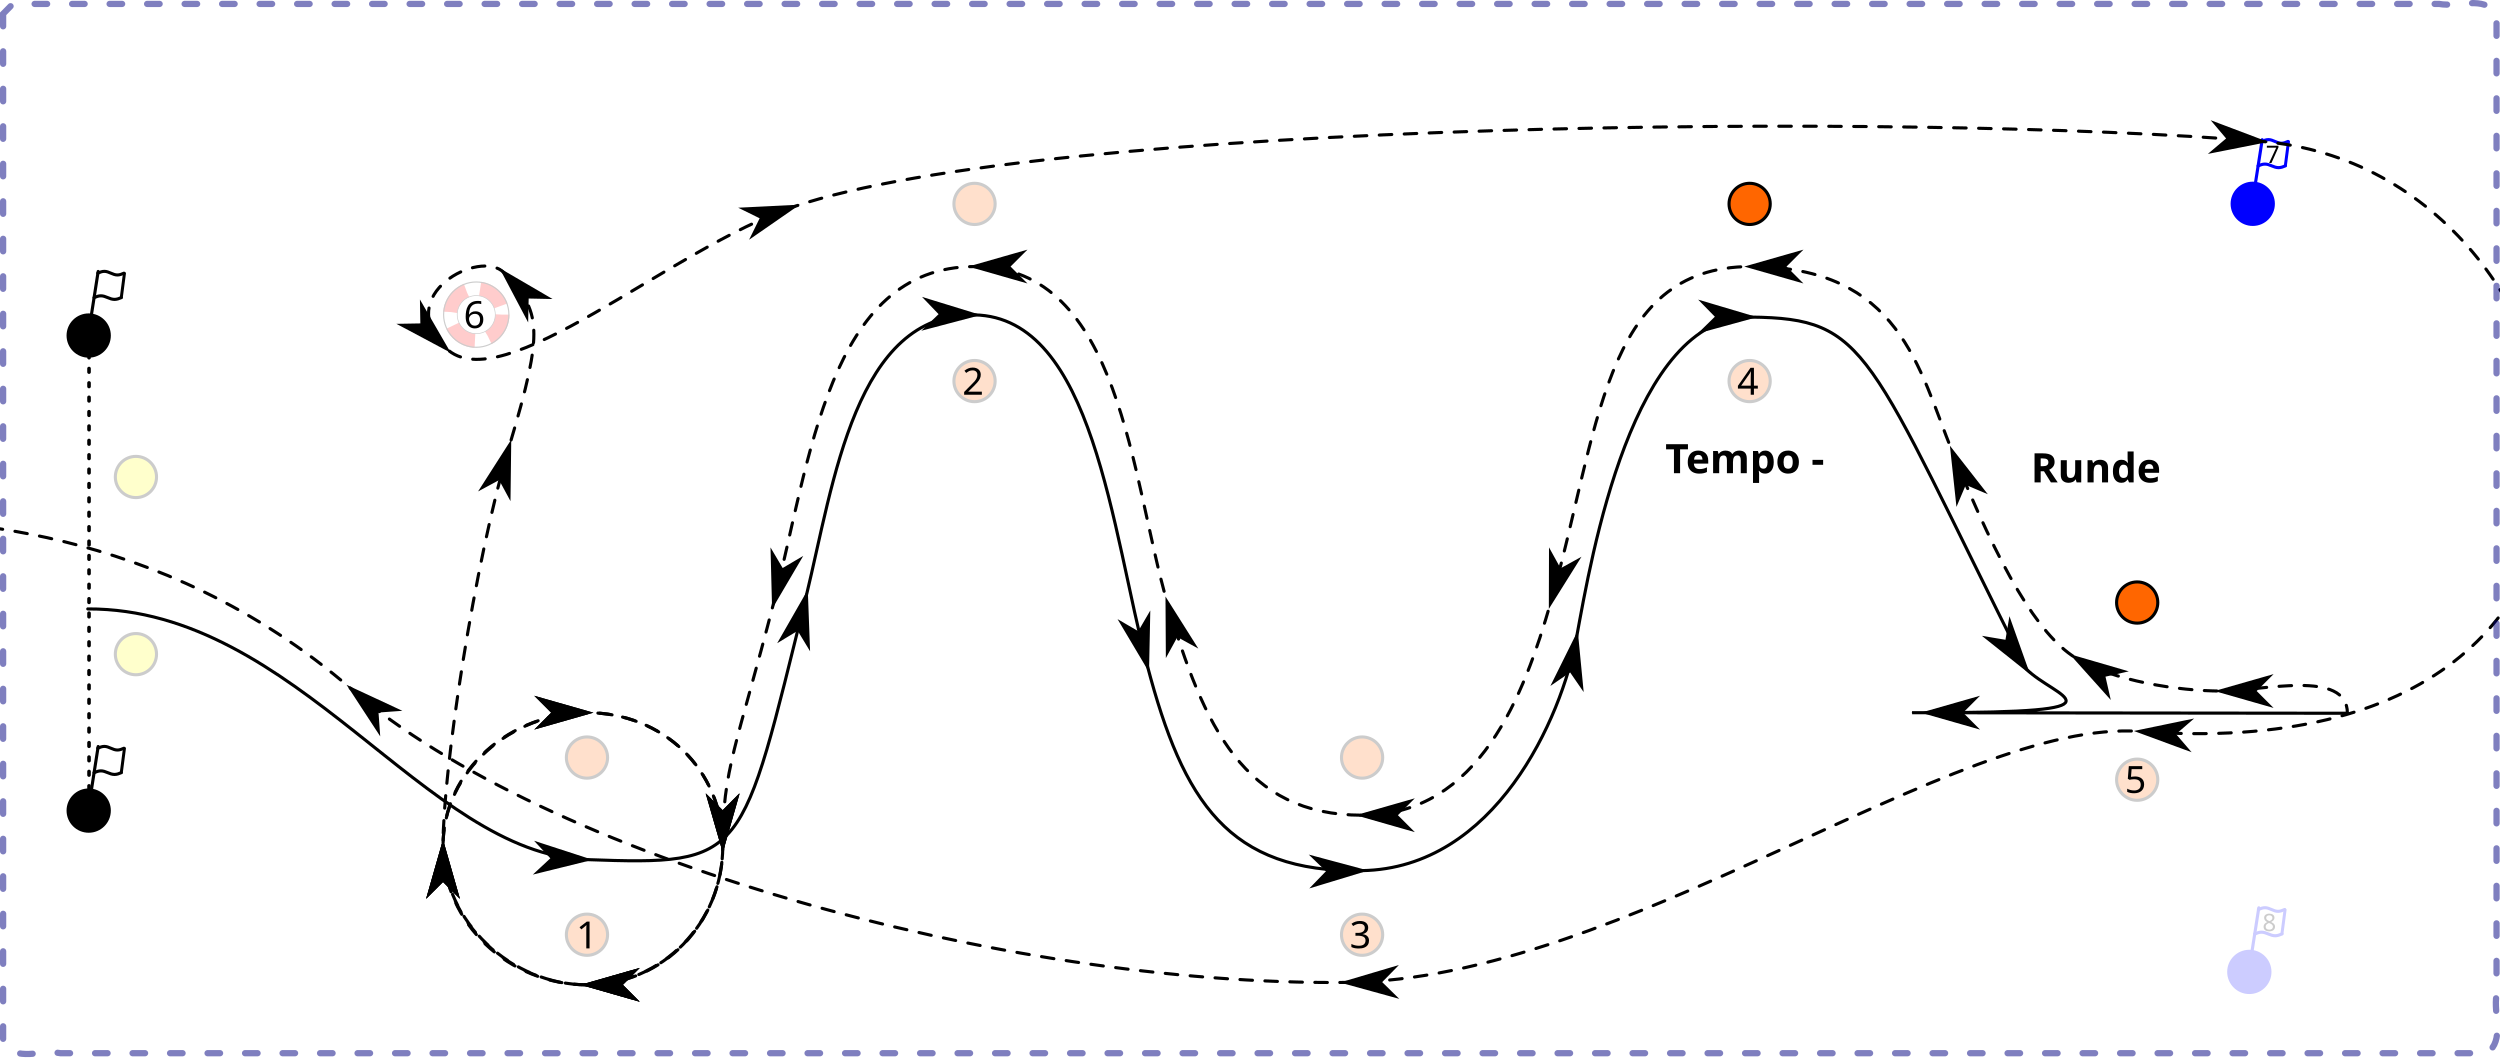
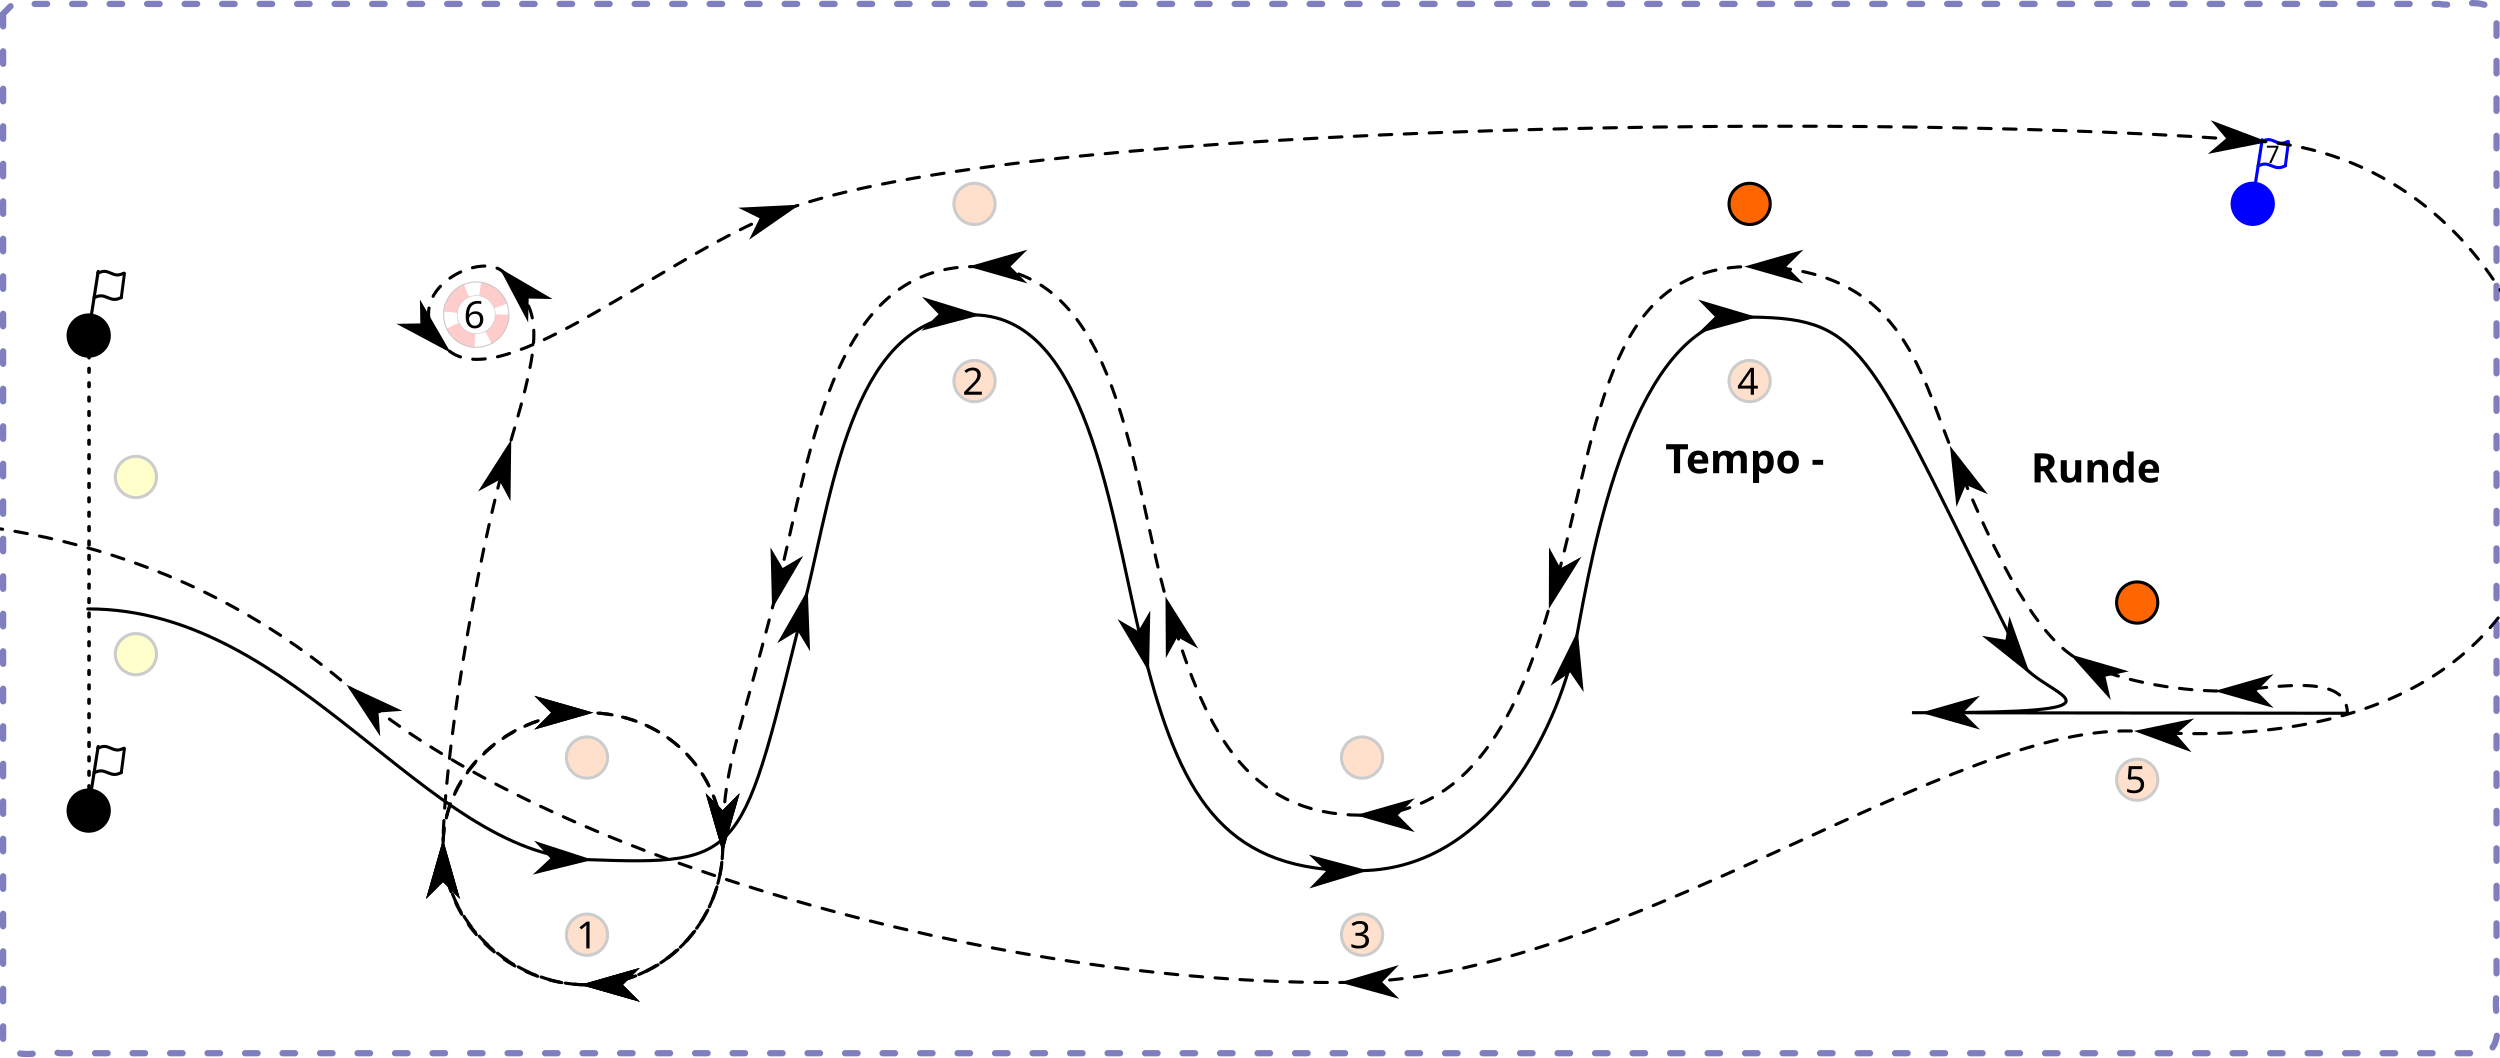
<svg xmlns="http://www.w3.org/2000/svg" version="1.0" id="svg3641" height="360.829" width="853.326" style="enable-background:new" xml:space="preserve">
  <defs id="arrows">
    <marker id="RazorWire" refX="0" refY="0" orient="auto" style="overflow:visible">
      <path id="path5527" style="fill:#34ff00;fill-opacity:1;fill-rule:evenodd;stroke:#34ff00;stroke-width:0.085pt;stroke-opacity:1" d="M 0.019,-0.632 V 0.595 L -6.621,2.568 H 9.113 L 2.979,0.595 V -0.632 L 9.166,-2.472 H -6.594 Z" />
    </marker>
    <marker orient="auto" refY="0" refX="0" id="Scissors" style="overflow:visible">
      <path id="schere" d="M 9.696,-3.847 C 8.661,-5.095 6.794,-5.052 5.4,-4.515 l -8.76,3.283 c -2.548,-1.394 -5.065,-0.995 -5.065,-1.673 0,-0.53 0.487,-0.414 0.414,-1.795 -0.07,-1.326 -1.454,-2.307 -2.763,-2.22 -1.309,-0.008 -2.666,0.995 -2.678,2.379 -0.098,1.393 1.074,2.688 2.461,2.779 1.624,0.242 4.499,-0.742 5.848,1.676 C -6.148,1.766 -7.931,1.771 -9.543,1.679 -10.882,1.602 -12.489,1.985 -13.128,3.301 c -0.617,1.261 -0.012,3.056 1.405,3.442 1.43,0.525 3.393,-0.138 3.733,-1.782 0.262,-1.267 -0.635,-1.862 -0.291,-2.322 0.26,-0.347 1.91,-0.146 4.85,-1.466 L 6.055,4.515 C 7.253,4.85 8.718,4.839 9.78,3.66 L -0.055,-0.057 Z M -9.832,-5.874 c 1.381,0.771 1.268,2.862 -0.167,3.268 -1.298,0.452 -2.956,-0.81 -2.542,-2.216 0.242,-1.154 1.764,-1.579 2.709,-1.052 z m 0.06,8.552 c 1.441,0.532 1.196,2.97 -0.269,3.298 -0.972,0.337 -2.361,-0.148 -2.459,-1.293 -0.189,-1.392 1.446,-2.65 2.728,-2.005 z" style="fill:#34ff00;fill-opacity:1;stroke:#34ff00;stroke-width:1.067;stroke-opacity:1" />
    </marker>
    <marker orient="auto" refY="0" refX="0" id="Legs" style="overflow:visible">
      <g id="g5494" transform="scale(-0.7)" style="fill:#34ff00;fill-opacity:1;stroke:#34ff00;stroke-opacity:1">
        <g id="g5496" transform="matrix(0,-1,-1,0,22.0892,22.73484)" style="fill:#34ff00;fill-opacity:1;stroke:#34ff00;stroke-opacity:1">
          <path id="path5498" d="m 22.636,22.054 c -7.371,5.036 -2.618,7.047 -6.23,14.339" style="fill:#34ff00;fill-opacity:1;fill-rule:evenodd;stroke:#34ff00;stroke-width:1.067pt;stroke-opacity:1" />
          <path id="path5500" d="m 22.825,21.918 c -1.451,8.904 3.772,9.355 4.805,14.747" style="fill:#34ff00;fill-opacity:1;fill-rule:evenodd;stroke:#34ff00;stroke-width:1.067pt;stroke-opacity:1" />
        </g>
        <path id="path5502" d="m -15.029,-7.181 -0.984,4.313 4.227,-1.305 z" style="fill:#34ff00;fill-opacity:1;fill-rule:evenodd;stroke:#34ff00;stroke-width:1.067pt;stroke-opacity:1" />
        <path id="path5504" d="m -16.23,4.861 1.999,3.946 2.418,-3.704 z" style="fill:#34ff00;fill-opacity:1;fill-rule:evenodd;stroke:#34ff00;stroke-width:1.067pt;stroke-opacity:1" />
      </g>
    </marker>
    <linearGradient id="linearGradient5477">
      <stop style="stop-color:#57e307;stop-opacity:1;" offset="0" id="stop5479" />
    </linearGradient>
    <marker style="overflow:visible" id="Arrow1Lend" refX="0" refY="0" orient="auto">
      <path style="fill-rule:evenodd;stroke:#000000;stroke-width:0.853pt;marker-start:none" d="M -10.667,0 -14.933,4.267 0,0 -14.933,-4.267 Z" id="path3104" />
    </marker>
    <marker style="overflow:visible" id="Arrow1Lstart" refX="0" refY="0" orient="auto">
      <path style="fill-rule:evenodd;stroke:#000000;stroke-width:0.853pt;marker-start:none" d="M 10.667,0 14.933,-4.267 0,0 14.933,4.267 Z" id="path3282" />
    </marker>
    <marker style="overflow:visible" id="Arrow1Lstart-7" refX="0" refY="0" orient="auto">
      <path style="fill-rule:evenodd;stroke:#000000;stroke-width:0.853pt;marker-start:none" d="M 10.667,0 14.933,-4.267 0,0 14.933,4.267 Z" id="path3282-4" />
    </marker>
    <marker style="overflow:visible" id="Arrow1Lend-6" refX="0" refY="0" orient="auto">
      <path style="fill-rule:evenodd;stroke:#000000;stroke-width:0.853pt;marker-start:none" d="M -10.667,0 -14.933,4.267 0,0 -14.933,-4.267 Z" id="path3104-0" />
    </marker>
  </defs>
  <g transform="translate(-215.4445,-435.3955)" style="display:inline" id="Parcours">
    <defs id="defs2076" />
    <g id="g1" />
    <g id="layer6" style="display:inline">
      <g transform="translate(18.94796,85.04597)" id="Zeitnahme" style="display:inline">
        <g id="g13156" transform="translate(-177.6378,-94.48819)">
          <path style="fill:#000000;fill-opacity:1;stroke:#000000;stroke-width:1.762" d="m 411.087,559.37 c 0,-3.685 -2.986,-6.678 -6.678,-6.678 -3.683,0 -6.678,2.987 -6.678,6.678 0,3.685 2.987,6.678 6.678,6.678 3.685,0 6.678,-2.987 6.678,-6.678 z" id="Zeit_oben" />
        </g>
        <g id="g13172" transform="translate(-177.6378,67.66194)">
          <path style="fill:#000000;fill-opacity:1;stroke:#000000;stroke-width:1.762" d="m 411.087,559.37 c 0,-3.685 -2.986,-6.678 -6.678,-6.678 -3.683,0 -6.678,2.987 -6.678,6.678 0,3.685 2.987,6.678 6.678,6.678 3.685,0 6.678,-2.987 6.678,-6.678 z" id="Zeit_unten" />
        </g>
        <path style="fill:none;stroke:#000000;stroke-width:1.228;stroke-linecap:round;stroke-linejoin:miter;stroke-miterlimit:4;stroke-dasharray:1.228, 3.684;stroke-dashoffset:0;stroke-opacity:1" d="m 226.886,466.315 c 0,23.379 0,46.759 0,70.138 0,19.991 0,67.885 0,87.271" id="path14169" />
      </g>
      <g transform="translate(113.4362,157.2769)" id="Tor1" opacity="0.2" style="display:inline;fill:#ff6600">
        <path style="fill:#ff6600;stroke:#000000;stroke-width:1.056" d="m 309.393,536.693 c 0,-3.883 -3.149,-7.032 -7.031,-7.032 -3.881,0 -7.031,3.148 -7.031,7.032 0,3.883 3.15,7.031 7.031,7.031 3.882,0 7.031,-3.147 7.031,-7.031 z" id="Tor1_innen" />
        <path style="fill:#ff6600;stroke:#000000;stroke-width:1.056" d="m 309.393,597.166 c 0,-3.883 -3.149,-7.032 -7.031,-7.032 -3.881,0 -7.031,3.148 -7.031,7.032 0,3.883 3.15,7.031 7.031,7.031 3.882,0 7.031,-3.147 7.031,-7.031 z" id="Tor1_aussen" />
      </g>
      <g transform="translate(226.8221,-31.69941)" id="Tor2" opacity="0.2" style="display:inline;fill:#ff6600">
        <path style="fill:#ff6600;stroke:#000000;stroke-width:1.056" d="m 328.291,536.693 c 0,-3.883 -3.149,-7.032 -7.031,-7.032 -3.881,0 -7.031,3.148 -7.031,7.032 0,3.883 3.15,7.031 7.031,7.031 3.882,0 7.031,-3.147 7.031,-7.031 z" id="Tor2_aussen" />
        <path style="fill:#ff6600;stroke:#000000;stroke-width:1.056" d="m 328.291,597.166 c 0,-3.883 -3.149,-7.032 -7.031,-7.032 -3.881,0 -7.031,3.148 -7.031,7.032 0,3.883 3.15,7.031 7.031,7.031 3.882,0 7.031,-3.147 7.031,-7.031 z" id="Tor2_innen" />
      </g>
      <g transform="translate(340.2078,157.2769)" id="Tor3" opacity="0.2" style="display:inline;fill:#ff6600">
        <path style="fill:#ff6600;stroke:#000000;stroke-width:1.056" d="m 347.189,536.693 c 0,-3.883 -3.149,-7.032 -7.031,-7.032 -3.881,0 -7.031,3.148 -7.031,7.032 0,3.883 3.15,7.031 7.031,7.031 3.882,0 7.031,-3.147 7.031,-7.031 z" id="Tor3_innen" />
        <path style="fill:#ff6600;stroke:#000000;stroke-width:1.056" d="m 347.189,597.166 c 0,-3.883 -3.149,-7.032 -7.031,-7.032 -3.881,0 -7.031,3.148 -7.031,7.032 0,3.883 3.15,7.031 7.031,7.031 3.882,0 7.031,-3.147 7.031,-7.031 z" id="Tor3_aussen" />
      </g>
      <g transform="translate(453.5935,-31.69941)" id="Tor4" style="display:inline;fill:#ff6600">
        <path style="fill:#ff6600;stroke:#000000;stroke-width:1.056" d="m 366.086,536.693 c 0,-3.883 -3.149,-7.032 -7.031,-7.032 -3.881,0 -7.031,3.148 -7.031,7.032 0,3.883 3.15,7.031 7.031,7.031 3.882,0 7.031,-3.147 7.031,-7.031 z" id="Tor4_aussen" />
        <path style="fill:#ff6600;stroke:#000000;stroke-width:1.056" d="m 366.086,597.166 c 0,-3.883 -3.149,-7.032 -7.031,-7.032 -3.881,0 -7.031,3.148 -7.031,7.032 0,3.883 3.15,7.031 7.031,7.031 3.882,0 7.031,-3.147 7.031,-7.031 z" id="Tor4_innen" opacity="0.2" />
      </g>
      <g transform="translate(566.9793,104.3635)" id="Tor5" style="display:inline;fill:#ff6600">
        <path style="fill:#ff6600;stroke:#000000;stroke-width:1.056" d="m 384.984,536.693 c 0,-3.883 -3.149,-7.032 -7.031,-7.032 -3.881,0 -7.031,3.148 -7.031,7.032 0,3.883 3.15,7.031 7.031,7.031 3.882,0 7.031,-3.147 7.031,-7.031 z" id="Tor5_oben" />
        <path style="fill:#ff6600;stroke:#000000;stroke-width:1.056" d="m 384.984,597.166 c 0,-3.883 -3.149,-7.032 -7.031,-7.032 -3.881,0 -7.031,3.148 -7.031,7.032 0,3.883 3.15,7.031 7.031,7.031 3.882,0 7.031,-3.147 7.031,-7.031 z" id="Tor5_unten" opacity="0.2" />
      </g>
      <g transform="translate(18.94796,138.3793)" id="Schikane" opacity="0.2" style="display:inline">
        <g style="fill:none" id="Ring">
          <ellipse id="path8826" style="fill:none;stroke:#ff0000;stroke-width:4.821;stroke-linecap:butt;stroke-linejoin:round;stroke-miterlimit:4;stroke-dasharray:9.643, 4.821;stroke-dashoffset:0;stroke-opacity:1" cx="359.055" cy="404.409" rx="8.928" ry="8.928" />
          <ellipse style="display:inline;fill:none;stroke:#000000;stroke-width:0.229;stroke-linecap:round;stroke-linejoin:round;stroke-miterlimit:4;stroke-dasharray:none;stroke-dashoffset:0;stroke-opacity:1" id="path3620" cx="359.055" cy="404.409" rx="6.5" ry="6.5" />
          <ellipse style="display:inline;fill:none;stroke:#000000;stroke-width:0.393;stroke-linecap:round;stroke-linejoin:round;stroke-miterlimit:4;stroke-dasharray:none;stroke-dashoffset:0;stroke-opacity:1" id="path2733" cx="359.055" cy="404.409" rx="11.142" ry="11.142" />
        </g>
      </g>
      <g transform="translate(-40.52031,61.51377)" id="StartZiel" style="display:inline">
        <path style="fill:#ffff00;stroke:#000000;stroke-width:1.056" d="m 309.393,536.693 c 0,-3.883 -3.149,-7.032 -7.031,-7.032 -3.881,0 -7.031,3.148 -7.031,7.032 0,3.883 3.15,7.031 7.031,7.031 3.882,0 7.031,-3.147 7.031,-7.031 z" id="StartZiel_oben" opacity="0.2" />
        <path style="fill:#ffff00;stroke:#000000;stroke-width:1.056" d="m 309.393,597.166 c 0,-3.883 -3.149,-7.032 -7.031,-7.032 -3.881,0 -7.031,3.148 -7.031,7.032 0,3.883 3.15,7.031 7.031,7.031 3.882,0 7.031,-3.147 7.031,-7.031 z" id="StartZiel_unten" opacity="0.2" />
      </g>
    </g>
  </g>
  <g transform="translate(-215.4445,-435.3955)" style="display:inline" id="ParcoursLabel">
    <defs id="defs2832" />
    <g id="g3113" style="display:inline">
      <text xml:space="preserve" style="font-style:normal;font-weight:normal;font-size:12.8px;line-height:0%;font-family:'Arial Black';display:inline;fill:#000000;fill-opacity:1;stroke:none;stroke-width:1.067" x="373.691" y="547.37" id="Nummer_Schikane">
        <tspan id="tspan3032" x="373.691" y="547.37" style="font-size:12.8px;line-height:1.25;stroke-width:1.067">6</tspan>
      </text>
      <text xml:space="preserve" style="font-style:normal;font-weight:normal;font-size:12.8px;line-height:0%;font-family:'Arial Black';display:inline;fill:#000000;fill-opacity:1;stroke:none;stroke-width:1.067" x="412.13" y="759.102" id="Nummer_Tor1">
        <tspan id="tspan3036" x="412.13" y="759.102" style="font-size:12.8px;line-height:1.25;stroke-width:1.067">1</tspan>
      </text>
      <text xml:space="preserve" style="font-style:normal;font-weight:normal;font-size:12.8px;line-height:0%;font-family:'Arial Black';display:inline;fill:#000000;fill-opacity:1;stroke:none;stroke-width:1.067" x="808.383" y="570.125" id="Nummer_Tor4">
        <tspan id="tspan3040" x="808.383" y="570.125" style="font-size:12.8px;line-height:1.25;stroke-width:1.067">4</tspan>
      </text>
      <text xml:space="preserve" style="font-style:normal;font-weight:normal;font-size:12.8px;line-height:0%;font-family:'Arial Black';display:inline;fill:#000000;fill-opacity:1;stroke:none;stroke-width:1.067" x="940.704" y="706.032" id="Nummer_Tor5">
        <tspan id="tspan3044" x="940.704" y="706.032" style="font-size:12.8px;line-height:1.25;stroke-width:1.067">5</tspan>
      </text>
      <text xml:space="preserve" style="font-style:normal;font-weight:normal;font-size:12.8px;line-height:0%;font-family:'Arial Black';display:inline;fill:#000000;fill-opacity:1;stroke:none;stroke-width:1.067" x="676.131" y="759.024" id="Nummer_Tor3">
        <tspan id="tspan3048" x="676.131" y="759.024" style="font-size:12.8px;line-height:1.25;stroke-width:1.067">3</tspan>
      </text>
      <g transform="translate(579.9631,-35.51099)" id="Speedboje_oben" style="display:inline">
        <path id="path3052" d="m 411.087,540.472 c 0,-3.685 -2.986,-6.678 -6.678,-6.678 -3.683,0 -6.678,2.987 -6.678,6.678 0,3.685 2.987,6.678 6.678,6.678 3.685,0 6.678,-2.987 6.678,-6.678 z" style="fill:#0000ff;fill-opacity:1;stroke:#0000ff;stroke-width:1.762" />
        <g style="stroke:#0000ff" id="g3062">
          <path id="path3054" d="m 407.511,519.18 c 0.372,-0.161 0.745,-0.325 1.117,-0.438 0.372,-0.114 0.744,-0.181 1.117,-0.181 0.372,0 0.744,0.063 1.117,0.181 0.372,0.113 0.744,0.273 1.116,0.438 0.369,0.16 0.745,0.321 1.117,0.434 0.369,0.114 0.745,0.181 1.117,0.181 0.368,0 0.745,-0.064 1.117,-0.181 0.368,-0.113 0.744,-0.274 1.117,-0.434" style="fill:none;stroke:#0000ff;stroke-width:1.052;stroke-linecap:round;stroke-linejoin:round" />
          <path id="path3056" d="m 407.643,518.601 -2.7,17.3 v 0.258 0" style="fill:none;stroke:#0000ff;stroke-width:1.067;stroke-linecap:round;stroke-linejoin:round" />
          <path id="path3058" d="m 406.246,527.522 c 0.384,-0.158 0.775,-0.317 1.163,-0.429 0.383,-0.113 0.775,-0.179 1.163,-0.179 0.383,0 0.774,0.062 1.163,0.179 0.387,0.112 0.774,0.271 1.163,0.429 0.387,0.159 0.774,0.317 1.162,0.433 0.388,0.109 0.775,0.175 1.163,0.175 0.388,0 0.775,-0.062 1.163,-0.175 0.387,-0.112 0.775,-0.271 1.163,-0.433" style="fill:none;stroke:#0000ff;stroke-width:1.067;stroke-linecap:round;stroke-linejoin:round" />
          <path id="path3060" d="m 416.604,519.31 -1.039,7.969 v 0.12 0" style="fill:none;stroke:#0000ff;stroke-width:1.024;stroke-linecap:round" />
        </g>
        <text xml:space="preserve" style="font-style:normal;font-weight:normal;font-size:12.8px;line-height:0%;font-family:'Arial Black';fill:#000000;fill-opacity:1;stroke:none;stroke-width:1.067" x="408.873" y="526.543" id="text3066">
          <tspan id="tspan3064" x="408.873" y="526.543" style="font-size:8.242px;line-height:1.25;stroke-width:1.067">7</tspan>
        </text>
      </g>
      <text xml:space="preserve" style="font-style:normal;font-weight:normal;font-size:12.8px;line-height:0%;font-family:'Arial Black';display:inline;fill:#000000;fill-opacity:1;stroke:none;stroke-width:1.067" x="543.926" y="570.125" id="Nummer_Tor2">
        <tspan id="tspan3088" x="543.926" y="570.125" style="font-size:12.8px;line-height:1.25;stroke-width:1.067">2</tspan>
      </text>
      <g id="Zeit_oben_Flagge">
        <path id="path3092" d="m 248.821,528.636 c 0.372,-0.161 0.745,-0.325 1.117,-0.438 0.372,-0.114 0.744,-0.181 1.117,-0.181 0.372,0 0.744,0.063 1.117,0.181 0.372,0.113 0.744,0.273 1.116,0.438 0.369,0.16 0.745,0.321 1.117,0.434 0.369,0.114 0.745,0.181 1.117,0.181 0.368,0 0.745,-0.064 1.117,-0.181 0.368,-0.113 0.744,-0.274 1.117,-0.434" style="display:inline;fill:none;stroke:#000000;stroke-width:1.052;stroke-linecap:round;stroke-linejoin:round" />
        <path id="path3094" d="m 248.953,528.057 -2.7,17.3 v 0.258 0" style="display:inline;fill:none;stroke:#000000;stroke-width:1.067;stroke-linecap:round;stroke-linejoin:round" />
        <path id="path3096" d="m 247.556,536.977 c 0.384,-0.158 0.775,-0.317 1.163,-0.429 0.383,-0.113 0.775,-0.179 1.163,-0.179 0.383,0 0.774,0.062 1.163,0.179 0.387,0.112 0.774,0.271 1.163,0.429 0.387,0.159 0.774,0.317 1.162,0.433 0.388,0.109 0.775,0.175 1.163,0.175 0.388,0 0.775,-0.062 1.163,-0.175 0.387,-0.112 0.775,-0.271 1.163,-0.433" style="display:inline;fill:none;stroke:#000000;stroke-width:1.067;stroke-linecap:round;stroke-linejoin:round" />
        <path id="path3098" d="m 257.914,528.766 -1.039,7.969 v 0.12 0" style="display:inline;fill:none;stroke:#000000;stroke-width:1.024;stroke-linecap:round" />
      </g>
      <g id="Zeit_unten_Flagge">
        <path id="path3102" d="m 248.821,690.786 c 0.372,-0.161 0.745,-0.325 1.117,-0.438 0.372,-0.114 0.744,-0.181 1.117,-0.181 0.372,0 0.744,0.063 1.117,0.181 0.372,0.113 0.744,0.273 1.116,0.438 0.369,0.16 0.745,0.321 1.117,0.434 0.369,0.114 0.745,0.181 1.117,0.181 0.368,0 0.745,-0.064 1.117,-0.181 0.368,-0.113 0.744,-0.274 1.117,-0.434" style="display:inline;fill:none;stroke:#000000;stroke-width:1.052;stroke-linecap:round;stroke-linejoin:round" />
        <path id="path3105" d="m 248.953,690.207 -2.7,17.3 v 0.258 0" style="display:inline;fill:none;stroke:#000000;stroke-width:1.067;stroke-linecap:round;stroke-linejoin:round" />
        <path id="path3107" d="m 247.556,699.127 c 0.384,-0.158 0.775,-0.317 1.163,-0.429 0.383,-0.113 0.775,-0.179 1.163,-0.179 0.383,0 0.774,0.062 1.163,0.179 0.387,0.112 0.774,0.271 1.163,0.429 0.387,0.159 0.774,0.317 1.162,0.433 0.388,0.109 0.775,0.175 1.163,0.175 0.388,0 0.775,-0.062 1.163,-0.175 0.387,-0.112 0.775,-0.271 1.163,-0.433" style="display:inline;fill:none;stroke:#000000;stroke-width:1.067;stroke-linecap:round;stroke-linejoin:round" />
        <path id="path3109" d="m 257.914,690.916 -1.039,7.969 v 0.12 0" style="display:inline;fill:none;stroke:#000000;stroke-width:1.024;stroke-linecap:round" />
      </g>
    </g>
  </g>
-   <g transform="translate(363.3543,-208.7303)" id="Speedboje_unten" opacity="0.2" style="display:inline;enable-background:new">
-     <path id="path2174" d="m 411.087,540.472 c 0,-3.685 -2.986,-6.678 -6.678,-6.678 -3.683,0 -6.678,2.987 -6.678,6.678 0,3.685 2.987,6.678 6.678,6.678 3.685,0 6.678,-2.987 6.678,-6.678 z" style="fill:#0000ff;fill-opacity:1;stroke:#0000ff;stroke-width:1.762" />
-     <g style="fill:none;stroke:#0000ff" id="g2184">
-       <path id="path2176" d="m 407.511,519.18 c 0.372,-0.161 0.745,-0.325 1.117,-0.438 0.372,-0.114 0.744,-0.181 1.117,-0.181 0.372,0 0.744,0.063 1.117,0.181 0.372,0.113 0.744,0.273 1.116,0.438 0.369,0.16 0.745,0.321 1.117,0.434 0.369,0.114 0.745,0.181 1.117,0.181 0.368,0 0.745,-0.064 1.117,-0.181 0.368,-0.113 0.744,-0.274 1.117,-0.434" style="fill:none;stroke:#0000ff;stroke-width:1.052;stroke-linecap:round;stroke-linejoin:round" />
-       <path id="path2178" d="m 407.643,518.601 -2.7,17.3 v 0.258 0" style="fill:none;stroke:#0000ff;stroke-width:1.067;stroke-linecap:round;stroke-linejoin:round" />
-       <path id="path2180" d="m 406.246,527.522 c 0.384,-0.158 0.775,-0.317 1.163,-0.429 0.383,-0.113 0.775,-0.179 1.163,-0.179 0.383,0 0.774,0.062 1.163,0.179 0.387,0.112 0.774,0.271 1.163,0.429 0.387,0.159 0.774,0.317 1.162,0.433 0.388,0.109 0.775,0.175 1.163,0.175 0.388,0 0.775,-0.062 1.163,-0.175 0.387,-0.112 0.775,-0.271 1.163,-0.433" style="fill:none;stroke:#0000ff;stroke-width:1.067;stroke-linecap:round;stroke-linejoin:round" />
-       <path id="path2182" d="m 416.604,519.31 -1.039,7.969 v 0.12 0" style="fill:none;stroke:#0000ff;stroke-width:1.024;stroke-linecap:round" />
-     </g>
-     <text xml:space="preserve" style="font-style:normal;font-weight:normal;font-size:12.8px;line-height:0%;font-family:'Arial Black';fill:#000000;fill-opacity:1;stroke:none;stroke-width:1.067" x="408.873" y="526.543" id="text2188">
-       <tspan id="tspan2186" x="408.873" y="526.543" style="font-size:8.242px;line-height:1.25;stroke-width:1.067">8</tspan>
-     </text>
-   </g>
  <g transform="translate(-215.4445,-435.3955)" style="display:inline" id="Klasse7_rc3">
    <path id="path3331" d="m 169.627,612.629 c 24.841,0 99.927,0.93 165.776,57.967 65.849,57.037 221.586,101.287 339.598,100.139 94.732,-0.922 208.125,-90.345 270.989,-85.674 198.546,14.751 161.16,-191.434 41.483,-201.391 -119.676,-9.956 -414.325,-7.204 -501.156,22.3 -42.009,14.274 -99.821,66.44 -118.598,48.31 -18.777,-18.13 11.74,-34.145 19.717,-25.819 12.676,13.23 13.891,18.927 1.88,59.086 -12.012,40.159 -22.661,110.333 -22.663,136.631 -0.002,25.87 23.429,47.369 49.146,47.369 25.717,0 46.349,-21 46.349,-47.333 0,-26.333 -20.632,-45.56 -46.349,-45.56 -25.717,0 -49.143,19.227 -49.143,45.525 0,26.298 23.427,47.369 49.143,47.369 25.717,0 46.511,-21.463 46.349,-47.369 -0.162,-25.905 4.927,-34.694 17.386,-83.061 12.459,-48.205 18.661,-114.738 68.614,-114.738 49.951,0 53.378,72.457 65.733,114.738 12.355,42.281 26.346,72.534 66.486,72.534 40.14,0 55.394,-41.478 64.356,-72.534 16.463,-57.048 17.376,-114.738 68.292,-114.738 50.916,0 57.354,34.881 68.821,63.194 16.312,40.274 29.187,62.268 41.921,70.278 12.734,8.01 35.576,11.412 49.734,11.412 13.99,0 43.19,-7.596 43.19,7.587" style="display:inline;fill:none;stroke:#000000;stroke-width:1.066;stroke-linecap:round;stroke-linejoin:round;stroke-miterlimit:4;stroke-dasharray:4.263, 4.263;stroke-dashoffset:0;stroke-opacity:1;marker-start:none;marker-mid:url(#Arrow1Lstart);marker-end:none" />
    <path id="path3333" d="m 1016.681,678.851 c 0,0 -181.32,-0.198 -143.404,-0.198 71.653,0 43.372,-5.128 33.803,-14.92 -54.824,-109.218 -53.653,-119.673 -94.066,-120.105 -40.413,-0.433 -54.324,81.519 -59.43,109.238 -5.106,27.719 -27.807,78.951 -73.317,79.705 -45.51,0.754 -60.986,-23.578 -73.189,-69.9 -12.203,-46.322 -18.343,-118.973 -59.026,-119.797 -40.683,-0.824 -47.992,57.187 -57.414,95.945 -22.459,90.358 -20.057,91.969 -75.111,89.98 -55.054,-1.989 -98.673,-85.73 -170.121,-85.558" style="display:inline;fill:none;stroke:#000000;stroke-width:1.067;stroke-linecap:round;stroke-linejoin:round;stroke-miterlimit:4;stroke-dashoffset:0;stroke-opacity:1;marker-start:none;marker-mid:url(#Arrow1Lstart);marker-end:none" />
    <path id="path3335" d="m 462.148,724.213 c 0,-26.333 -20.632,-45.56 -46.349,-45.56 -25.717,0 -49.143,19.827 -49.143,45.56 0,26.47 22.661,47.333 49.143,47.333 26.47,0 46.349,-21.463 46.349,-47.333 z" style="display:inline;fill:none;stroke:#000000;stroke-width:1.067;stroke-linecap:round;stroke-linejoin:round;stroke-miterlimit:4;stroke-dasharray:4.267, 4.267;stroke-dashoffset:3.8;stroke-opacity:1;marker-start:none;marker-mid:url(#Arrow1Lstart);marker-end:none" />
    <text id="text3337" y="876.114" x="243.389" style="font-style:normal;font-weight:normal;font-size:12.8px;line-height:0%;font-family:Verdana;display:inline;fill:#e6e6e6;fill-opacity:1;stroke:none;stroke-width:1.067" xml:space="preserve">
      <tspan id="tspan3339" y="876.114" x="243.389" style="font-size:19.2px;line-height:1.25;stroke-width:1.067">Ablegen - Startlinie - in den Parcours, d.h. außen um die Tore 1 - 2 - 3 - 4 -</tspan>
      <tspan id="tspan3341" y="900.114" x="243.389" style="font-size:19.2px;line-height:1.25;stroke-width:1.067">rückwärts durch das Tor 5 - vorwärts wieder in den Parcours, d.h. durch die Tore</tspan>
      <tspan id="tspan3343" y="924.114" x="243.389" style="font-size:19.2px;line-height:1.25;stroke-width:1.067">4 - 3 - 2 - schnelle Umkreisung des Tores 1 (das Tor 1 bleibt an der Steuerbordseite!) -</tspan>
      <tspan id="tspan3345" y="948.114" x="243.389" style="font-size:19.2px;line-height:1.25;stroke-width:1.067">Schikane an der Tonne 6 - Temporunde: <tspan id="tspan3347" style="font-weight:bold;font-size:19.2px;fill:#e6e6e6;stroke-width:1.067">außen</tspan> an den Toren 2 und 4, um die</tspan>
      <tspan id="tspan3349" y="972.114" x="243.389" style="font-size:19.2px;line-height:1.25;stroke-width:1.067">Tonne 7, <tspan id="tspan3351" style="font-weight:bold;font-size:19.2px;fill:#e6e6e6;stroke-width:1.067">innen</tspan> an den Toren 4 und 2 vorbei - Ziellinie - anlegen.</tspan>
    </text>
    <g transform="translate(18.94796,138.3793)" id="g3353">
      <text xml:space="preserve" style="font-style:normal;font-weight:bold;font-size:12.8px;line-height:0%;font-family:Verdana;fill:#000000;fill-opacity:1;stroke:none;stroke-width:1.067" x="764.899" y="458.537" id="text3355">
        <tspan id="tspan3357" x="764.899" y="458.537" style="font-size:13.867px;line-height:1.25;stroke-width:1.067">Tempo -</tspan>
      </text>
      <text xml:space="preserve" style="font-style:normal;font-weight:bold;font-size:12.8px;line-height:0%;font-family:Verdana;fill:#000000;fill-opacity:1;stroke:none;stroke-width:1.067" x="889.699" y="461.668" id="text3359">
        <tspan id="tspan3361" x="889.699" y="461.668" style="font-size:13.867px;line-height:1.25;stroke-width:1.067">Runde</tspan>
      </text>
    </g>
    <text id="text3363" y="328.002" x="595.582" style="font-style:normal;font-weight:normal;font-size:12.8px;line-height:0%;font-family:Verdana;text-align:center;text-anchor:middle;display:inline;fill:#000000;fill-opacity:1;stroke:none;stroke-width:1.067" xml:space="preserve">
      <tspan style="font-weight:bold;font-size:38.4px;line-height:1.25;text-align:center;text-anchor:middle;stroke-width:1.067" y="328.002" x="595.582" id="tspan3365">DMYV-Jugend</tspan>
      <tspan id="tspan3367" style="font-weight:bold;font-size:38.4px;line-height:1.25;text-align:center;text-anchor:middle;stroke-width:1.067" y="376.002" x="595.582">Motorboot-Slalom</tspan>
      <tspan style="font-weight:bold;font-size:38.4px;line-height:1.25;text-align:center;text-anchor:middle;stroke-width:1.067" id="tspan3369" y="424.002" x="595.582">Klasse 7 rc3</tspan>
    </text>
  </g>
  <g id="Export_Area" style="display:inline;opacity:1" transform="translate(-180.8124,-194.4877)">
    <path style="display:inline;opacity:0.5;fill:none;fill-opacity:1;fill-rule:nonzero;stroke:#000080;stroke-width:2.133;stroke-linecap:round;stroke-linejoin:miter;stroke-miterlimit:4;stroke-dasharray:4.267, 8.533;stroke-dashoffset:0;stroke-opacity:1" d="m 181.879,199.201 c 0,117.134 0,234.268 0,351.402 4.38,6.419 13.104,2.145 19.592,3.374 276.059,0 552.117,0 828.176,0 6.295,-4.466 2.103,-13.361 3.309,-19.977 0,-111.6 0,-223.2 0,-334.8 -4.38,-6.419 -13.104,-2.145 -19.592,-3.374 -276.059,0 -552.117,0 -828.176,0 -1.103,1.125 -2.206,2.25 -3.309,3.374 z" id="rect4816" />
    <g id="g2" />
    <g id="g3" />
  </g>
</svg>
